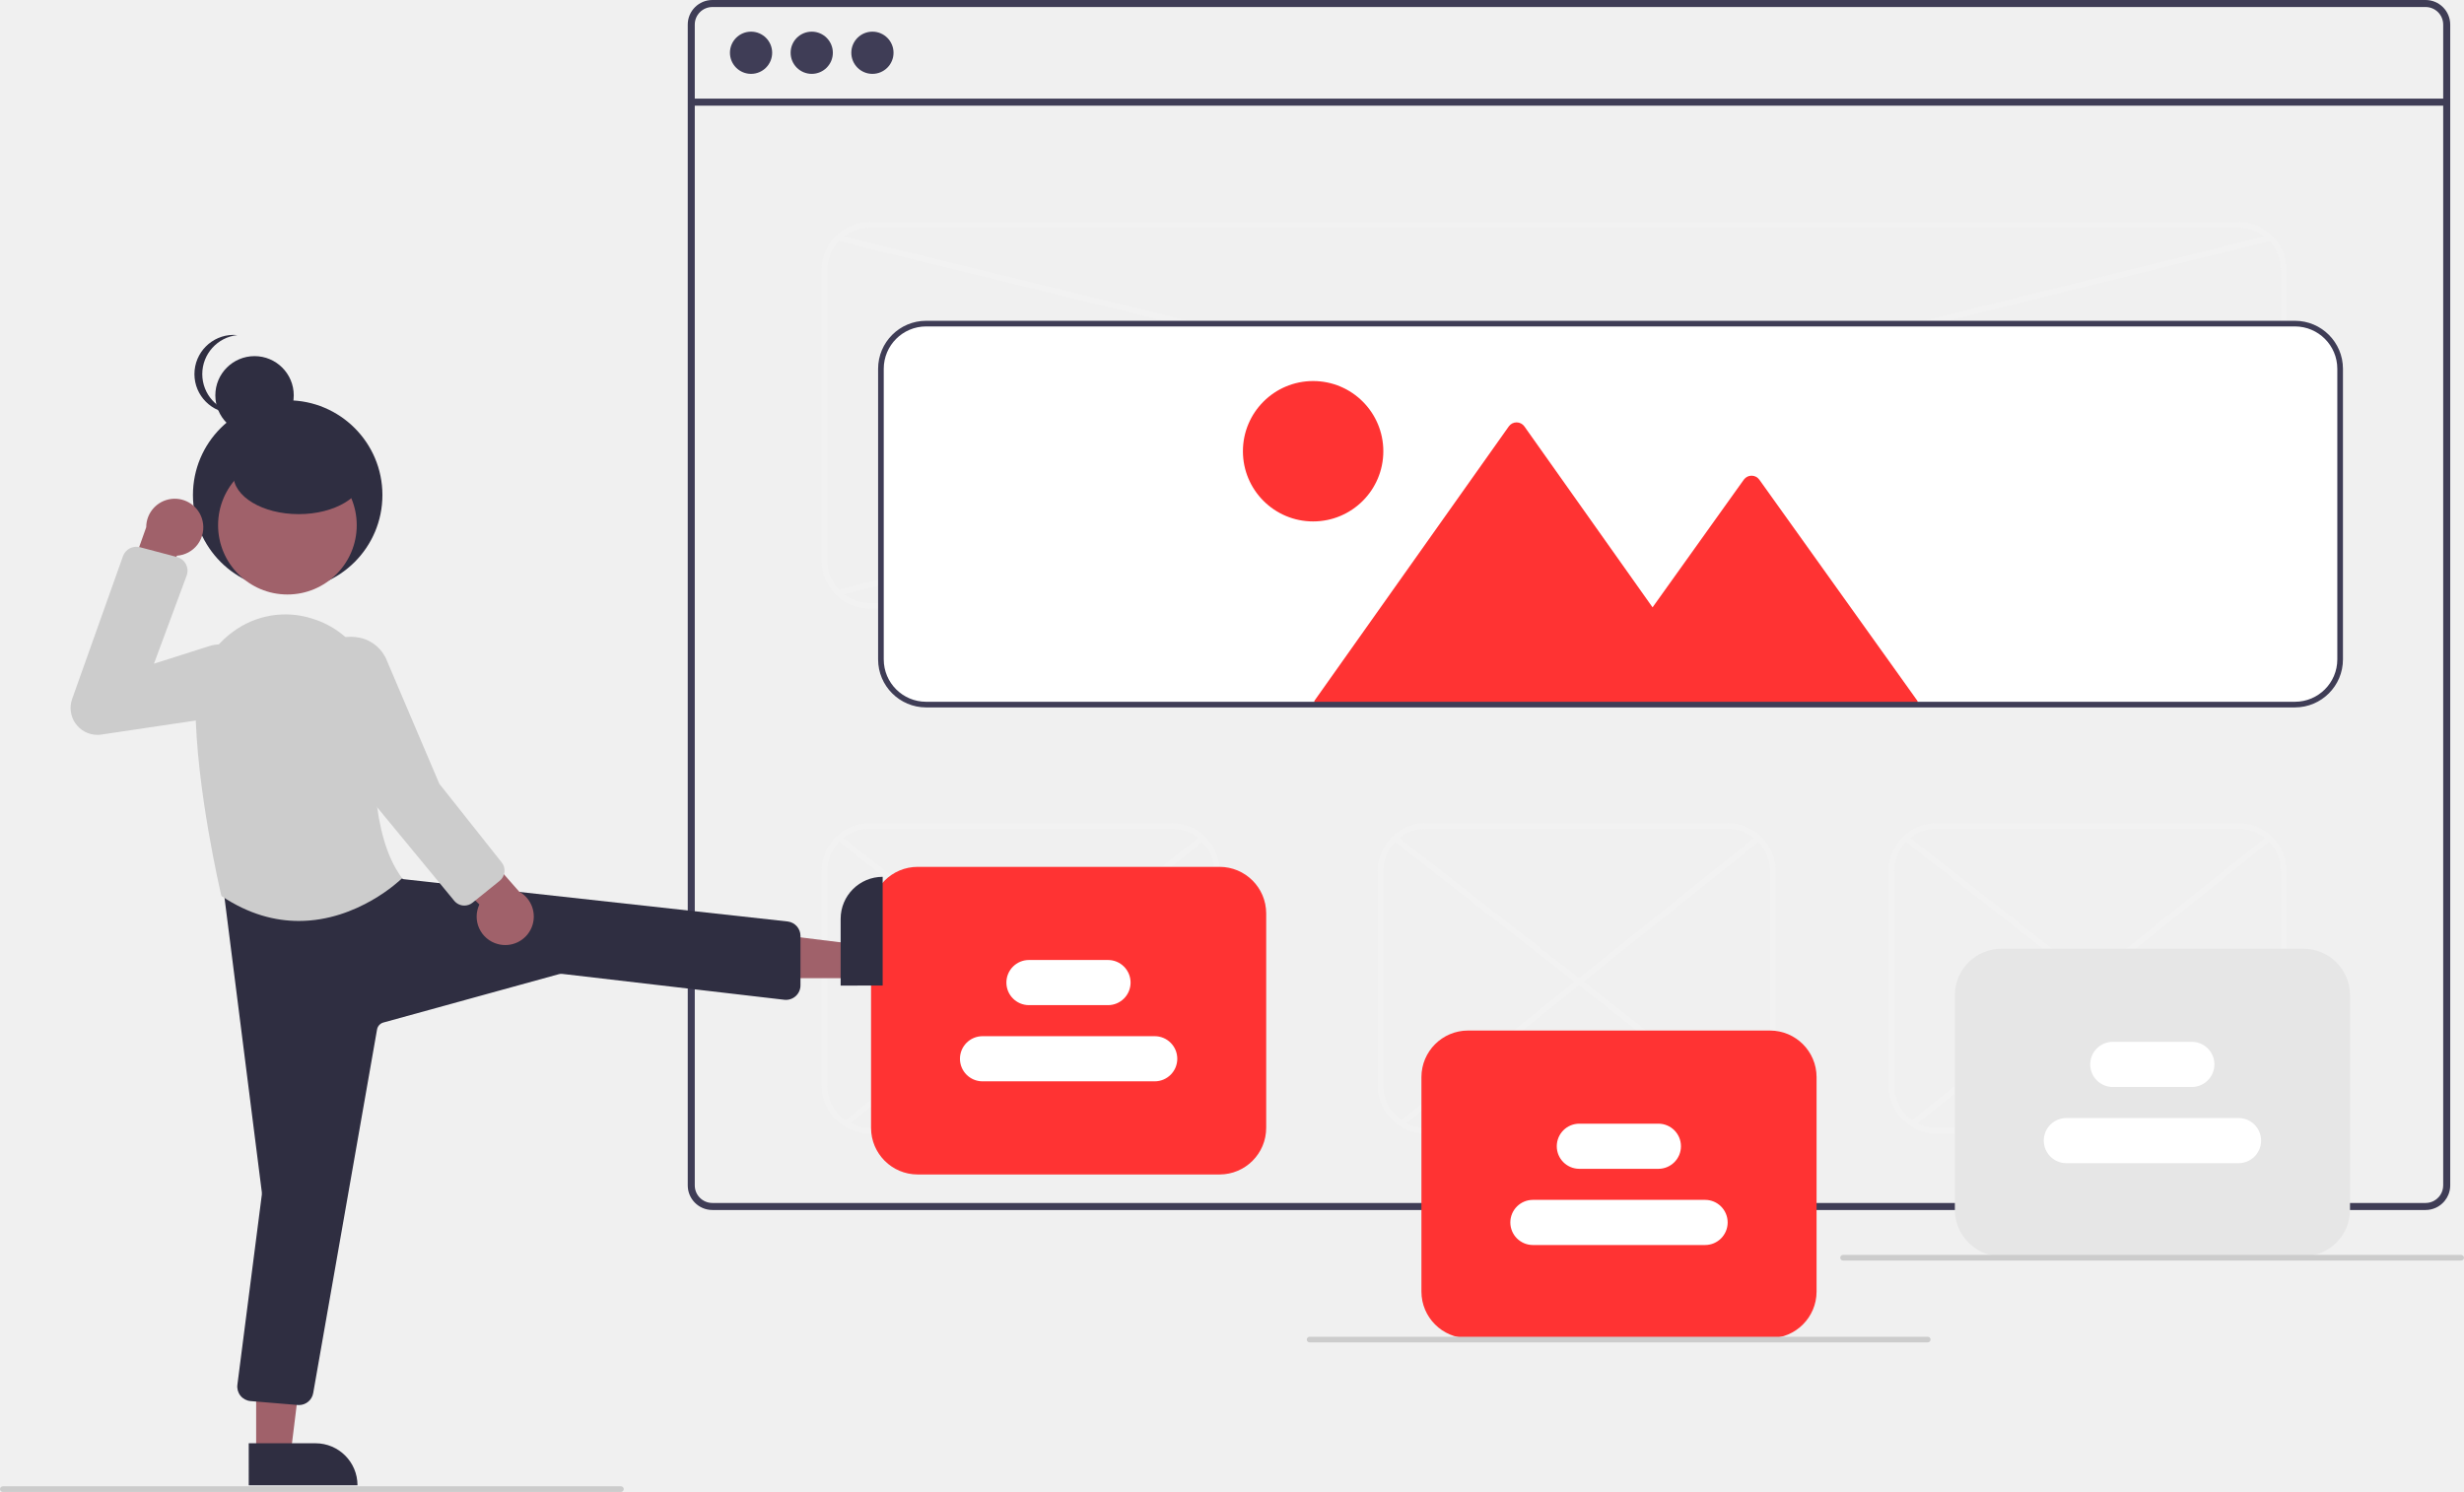
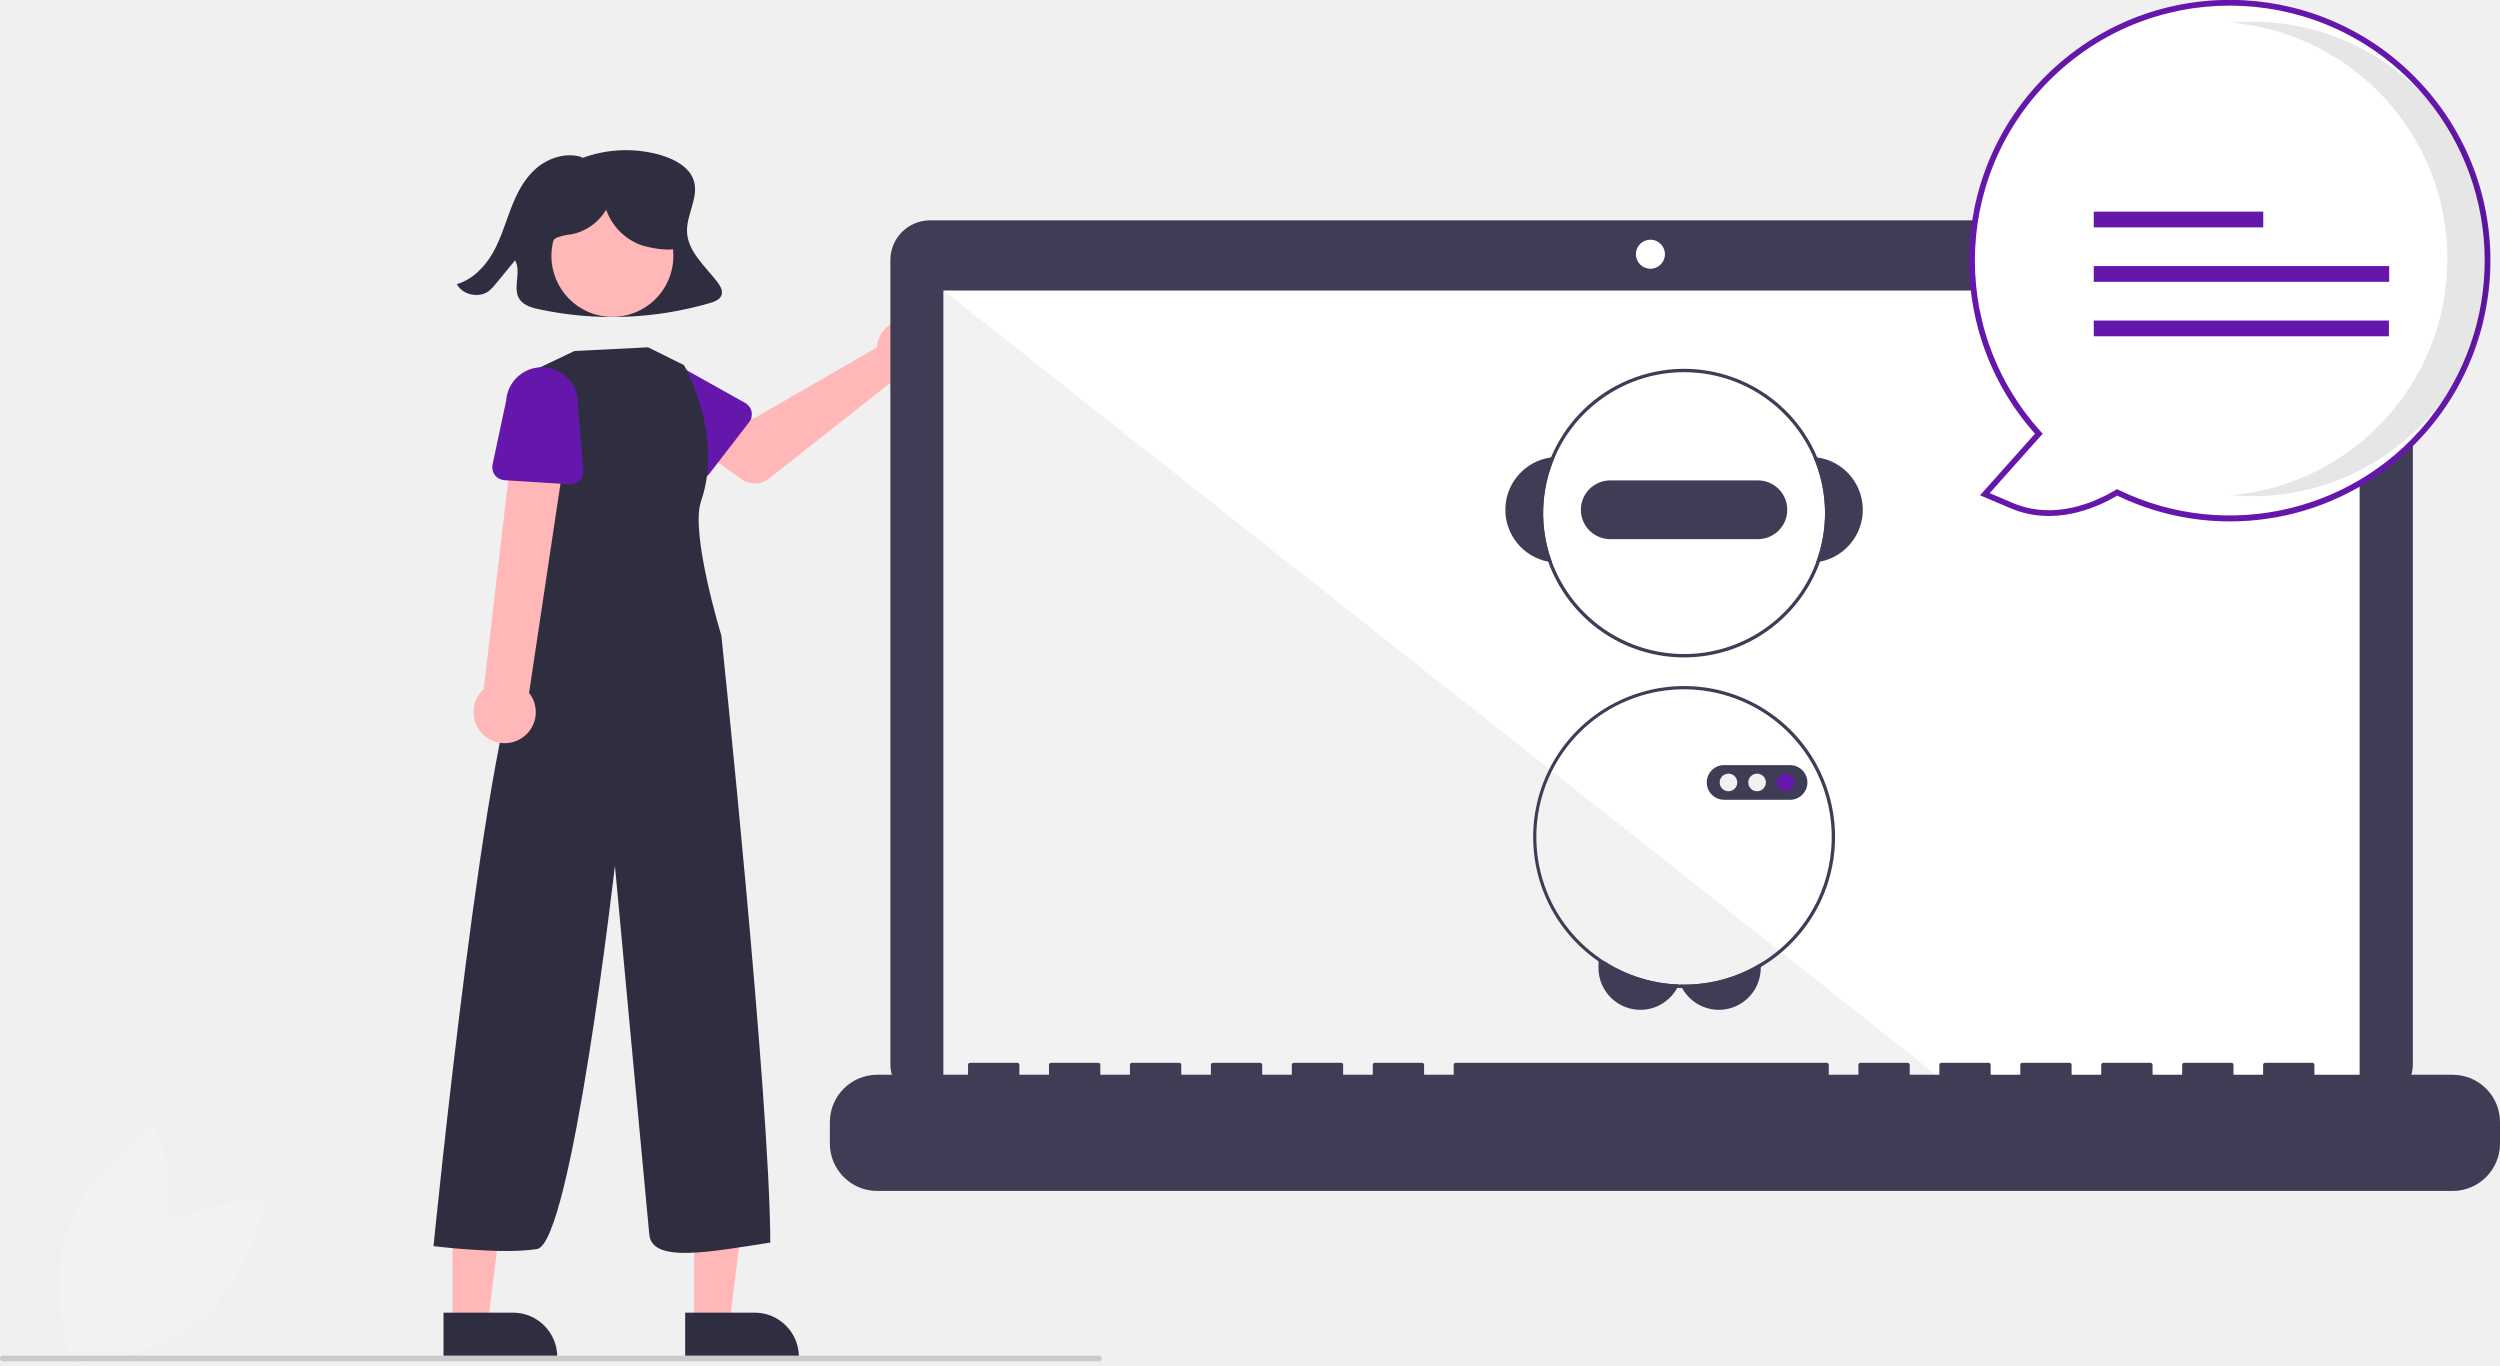
- <svg xmlns="http://www.w3.org/2000/svg" data-name="Layer 1" width="873" height="528.671" viewBox="0 0 873 528.671">
-   <path d="M1022.889,185.664h-607a8.728,8.728,0,0,0-8.72,8.72V605.704a8.728,8.728,0,0,0,8.72,8.72h607a8.712,8.712,0,0,0,6.63-3.06,2.045,2.045,0,0,0,.19-.24,8.167,8.167,0,0,0,1.25-2.11,8.507,8.507,0,0,0,.66-3.31V194.384A8.73,8.73,0,0,0,1022.889,185.664Zm6.24,420.04a6.175,6.175,0,0,1-1.03,3.42,6.446,6.446,0,0,1-2.36,2.12,6.184,6.184,0,0,1-2.85.69h-607a6.238,6.238,0,0,1-6.23-6.23V194.384a6.238,6.238,0,0,1,6.23-6.23h607a6.239,6.239,0,0,1,6.24,6.23Z" transform="translate(-163.5 -185.6643)" fill="#3f3d56" />
-   <rect x="244.911" y="34.949" width="621.957" height="2.493" fill="#3f3d56" />
-   <circle cx="266.1" cy="18.696" r="7.478" fill="#3f3d56" />
-   <circle cx="287.601" cy="18.696" r="7.478" fill="#3f3d56" />
-   <circle cx="309.101" cy="18.696" r="7.478" fill="#3f3d56" />
-   <path d="M956.614,401.336h-485a17.019,17.019,0,0,1-17-17v-103a17.019,17.019,0,0,1,17-17h485a17.019,17.019,0,0,1,17,17v103A17.019,17.019,0,0,1,956.614,401.336Zm-485-135a15.017,15.017,0,0,0-15,15v103a15.017,15.017,0,0,0,15,15h485a15.017,15.017,0,0,0,15-15v-103a15.017,15.017,0,0,0-15-15Z" transform="translate(-163.5 -185.6643)" fill="#f2f2f2" />
-   <path d="M578.614,587.336h-107a17.019,17.019,0,0,1-17-17v-76a17.019,17.019,0,0,1,17-17h107a17.019,17.019,0,0,1,17,17v76A17.019,17.019,0,0,1,578.614,587.336Zm-107-108a15.017,15.017,0,0,0-15,15v76a15.017,15.017,0,0,0,15,15h107a15.017,15.017,0,0,0,15-15v-76a15.017,15.017,0,0,0-15-15Z" transform="translate(-163.5 -185.6643)" fill="#f2f2f2" />
-   <path d="M956.614,587.336h-107a17.019,17.019,0,0,1-17-17v-76a17.019,17.019,0,0,1,17-17h107a17.019,17.019,0,0,1,17,17v76A17.019,17.019,0,0,1,956.614,587.336Zm-107-108a15.017,15.017,0,0,0-15,15v76a15.017,15.017,0,0,0,15,15h107a15.017,15.017,0,0,0,15-15v-76a15.017,15.017,0,0,0-15-15Z" transform="translate(-163.5 -185.6643)" fill="#f2f2f2" />
-   <path d="M775.614,587.336h-107a17.019,17.019,0,0,1-17-17v-76a17.019,17.019,0,0,1,17-17h107a17.019,17.019,0,0,1,17,17v76A17.019,17.019,0,0,1,775.614,587.336Zm-107-108a15.017,15.017,0,0,0-15,15v76a15.017,15.017,0,0,0,15,15h107a15.017,15.017,0,0,0,15-15v-76a15.017,15.017,0,0,0-15-15Z" transform="translate(-163.5 -185.6643)" fill="#f2f2f2" />
-   <rect x="715.471" y="68.968" width="2" height="527.397" transform="translate(59.56218 763.8853) rotate(-76.25179)" fill="#f2f2f2" />
-   <rect x="452.663" y="331.836" width="522.902" height="2" transform="translate(-222.582 -4.17702) rotate(-13.91411)" fill="#f2f2f2" />
-   <path d="M976.614,435.835h-485a16.519,16.519,0,0,1-16.5-16.5v-103a16.519,16.519,0,0,1,16.5-16.5h485a16.519,16.519,0,0,1,16.5,16.5v103A16.519,16.519,0,0,1,976.614,435.835Z" transform="translate(-163.5 -185.6643)" fill="#fff" />
-   <rect x="720.783" y="451.355" width="2" height="162.548" transform="matrix(0.61507, -0.78848, 0.78848, 0.61507, -305.626, 588.4719)" fill="#f2f2f2" />
-   <rect x="642.283" y="532.238" width="161.993" height="2" transform="translate(-338.114 383.1165) rotate(-38.66636)" fill="#f2f2f2" />
-   <rect x="523.783" y="451.355" width="2" height="162.548" transform="matrix(0.61507, -0.78848, 0.78848, 0.61507, -381.4581, 433.1421)" fill="#f2f2f2" />
-   <rect x="445.283" y="532.238" width="161.993" height="2" transform="translate(-381.2969 260.034) rotate(-38.66636)" fill="#f2f2f2" />
-   <rect x="901.783" y="451.355" width="2" height="162.548" transform="matrix(0.61507, -0.78848, 0.78848, 0.61507, -235.9528, 731.186)" fill="#f2f2f2" />
-   <rect x="823.283" y="532.238" width="161.993" height="2" transform="translate(-298.4384 496.2024) rotate(-38.66636)" fill="#f2f2f2" />
-   <path d="M790.614,659.836h-107a16.519,16.519,0,0,1-16.5-16.5v-76a16.519,16.519,0,0,1,16.5-16.5h107a16.519,16.519,0,0,1,16.5,16.5v76A16.519,16.519,0,0,1,790.614,659.836Z" transform="translate(-163.5 -185.6643)" fill="#ff3333" />
-   <path d="M846.5,661.336h-219a1,1,0,0,1,0-2h219a1,1,0,0,1,0,2Z" transform="translate(-163.5 -185.6643)" fill="#ccc" />
-   <path d="M383.5,714.336h-219a1,1,0,0,1,0-2h219a1,1,0,0,1,0,2Z" transform="translate(-163.5 -185.6643)" fill="#ccc" />
-   <path d="M751.067,599.836h-28a8,8,0,0,1,0-16h28a8,8,0,0,1,0,16Z" transform="translate(-163.5 -185.6643)" fill="#fff" />
-   <path d="M767.614,626.836h-61a8,8,0,0,1,0-16h61a8,8,0,0,1,0,16Z" transform="translate(-163.5 -185.6643)" fill="#fff" />
-   <path d="M595.614,601.836h-107a16.519,16.519,0,0,1-16.5-16.5v-76a16.519,16.519,0,0,1,16.5-16.5h107a16.519,16.519,0,0,1,16.5,16.5v76A16.519,16.519,0,0,1,595.614,601.836Z" transform="translate(-163.5 -185.6643)" fill="#ff3333" />
-   <path d="M556.067,541.836h-28a8,8,0,0,1,0-16h28a8,8,0,0,1,0,16Z" transform="translate(-163.5 -185.6643)" fill="#fff" />
-   <path d="M572.614,568.836h-61a8,8,0,1,1,0-16h61a8,8,0,0,1,0,16Z" transform="translate(-163.5 -185.6643)" fill="#fff" />
-   <path d="M979.614,630.836h-107a16.519,16.519,0,0,1-16.5-16.5v-76a16.519,16.519,0,0,1,16.5-16.5h107a16.519,16.519,0,0,1,16.5,16.5v76A16.519,16.519,0,0,1,979.614,630.836Z" transform="translate(-163.5 -185.6643)" fill="#e6e6e6" />
-   <path d="M940.067,570.836h-28a8,8,0,0,1,0-16h28a8,8,0,0,1,0,16Z" transform="translate(-163.5 -185.6643)" fill="#fff" />
-   <path d="M956.614,597.836h-61a8,8,0,0,1,0-16h61a8,8,0,0,1,0,16Z" transform="translate(-163.5 -185.6643)" fill="#fff" />
-   <polygon points="301.345 346.608 301.345 334.348 254.057 328.515 254.058 346.61 301.345 346.608" fill="#a0616a" />
-   <path d="M449.52,508.19h38.531a0,0,0,0,1,0,0v14.887a0,0,0,0,1,0,0H464.407a14.887,14.887,0,0,1-14.887-14.887v0A0,0,0,0,1,449.52,508.19Z" transform="translate(820.8972 -138.8395) rotate(89.99738)" fill="#2f2e41" />
-   <polygon points="90.755 514.923 103.015 514.922 108.847 467.634 90.753 467.635 90.755 514.923" fill="#a0616a" />
-   <path d="M251.628,697.083h38.531a0,0,0,0,1,0,0v14.887a0,0,0,0,1,0,0H266.515a14.887,14.887,0,0,1-14.887-14.887v0a0,0,0,0,1,0,0Z" transform="translate(378.3196 1223.377) rotate(179.9974)" fill="#2f2e41" />
-   <path d="M269.417,683.547c-.146,0-.293-.007-.441-.02L252.278,682.136a5.139,5.139,0,0,1-4.673-5.778l8.666-67.398a3.126,3.126,0,0,0,0-.789L242.506,499.541a5.141,5.141,0,0,1,5.028-5.786l48.693-.69a5.961,5.961,0,0,1,.742.043l.133.037,9.366,4.054,136.162,14.996a5.16,5.16,0,0,1,4.484,5.1v17.531a5.143,5.143,0,0,1-5.735,5.107l-78.662-9.169a3.043,3.043,0,0,0-1.187.091l-62.205,17.144a3.12,3.12,0,0,0-2.237,2.46L274.469,679.295A5.126,5.126,0,0,1,269.417,683.547Z" transform="translate(-163.5 -185.6643)" fill="#2f2e41" />
-   <circle cx="101.927" cy="175.413" r="33.566" fill="#2f2e41" />
-   <circle cx="90.185" cy="140.084" r="13.89" fill="#2f2e41" />
-   <path d="M235.165,318.225a13.891,13.891,0,0,1,12.443-13.814,14.042,14.042,0,0,0-1.447-.075,13.89,13.89,0,0,0,0,27.779,14.042,14.042,0,0,0,1.447-.075A13.891,13.891,0,0,1,235.165,318.225Z" transform="translate(-163.5 -185.6643)" fill="#2f2e41" />
-   <path d="M269.381,512.006c-8.338,0-17.613-2.309-27.269-8.746l-.164-.109-.045-.19c-.09-.377-8.973-37.978-9.148-67.1a32.068,32.068,0,0,1,13.199-26.269,31.129,31.129,0,0,1,28.152-4.733h0q.938.297,1.88.638a31.98,31.98,0,0,1,20.669,32.774c-1.267,15.388-1.774,43.413,9.055,58.22l.253.347-.304.303C305.451,497.347,290.39,512.006,269.381,512.006Z" transform="translate(-163.5 -185.6643)" fill="#ccc" />
-   <circle cx="101.831" cy="186.097" r="24.561" fill="#a0616a" />
-   <path d="M235.246,370.14a10.056,10.056,0,0,1-9.103,12.445l-9.477,34.455-12.236-13.968L215.305,372.495A10.11,10.11,0,0,1,235.246,370.14Z" transform="translate(-163.5 -185.6643)" fill="#a0616a" />
-   <path d="M197.992,446.061a9.519,9.519,0,0,1-8.933-12.709l18.016-50.621a5.042,5.042,0,0,1,6.005-3.165l13.129,3.476a5.013,5.013,0,0,1,3.417,6.59l-11.579,31.21,19.64-6.247a12.771,12.771,0,1,1,5.753,24.803l-44.016,6.557A9.625,9.625,0,0,1,197.992,446.061Z" transform="translate(-163.5 -185.6643)" fill="#ccc" />
-   <ellipse cx="105.831" cy="168.296" rx="23.149" ry="13.89" fill="#2f2e41" />
-   <path d="M339.798,520.171a10.056,10.056,0,0,1-6.449-14.006l-25.501-25.033,18.155-3.901,21.433,24.37a10.11,10.11,0,0,1-7.638,18.57Z" transform="translate(-163.5 -185.6643)" fill="#a0616a" />
-   <path d="M328.027,506.551a4.622,4.622,0,0,1-3.576-1.677l-27.838-33.774-21.789-41.845a13.84,13.84,0,0,1,2.067-12.538,13.289,13.289,0,0,1,11.026-5.41,17.426,17.426,0,0,1,3.214.368,13.311,13.311,0,0,1,9.561,8.353l18.458,43.363,22.121,27.904a4.639,4.639,0,0,1-.721,6.475l-9.626,7.763A4.6,4.6,0,0,1,328.027,506.551Z" transform="translate(-163.5 -185.6643)" fill="#ccc" />
-   <path d="M1035.5,632.336h-219a1,1,0,0,1,0-2h219a1,1,0,0,1,0,2Z" transform="translate(-163.5 -185.6643)" fill="#ccc" />
-   <path d="M842.884,434.071v1.265H629.184v-1.323l1.15-1.627,67.75-95.647a3.385,3.385,0,0,1,5.49,0l45.43,64.137L781.344,355.62a3.385,3.385,0,0,1,5.48,0l54.91,76.833Z" transform="translate(-163.5 -185.6643)" fill="#ff3333" />
-   <circle cx="465.241" cy="159.895" r="24.873" fill="#ff3333" />
-   <path d="M976.614,436.336h-485a17.019,17.019,0,0,1-17-17v-103a17.019,17.019,0,0,1,17-17h485a17.019,17.019,0,0,1,17,17v103A17.019,17.019,0,0,1,976.614,436.336Zm-485-135a15.017,15.017,0,0,0-15,15v103a15.017,15.017,0,0,0,15,15h485a15.017,15.017,0,0,0,15-15v-103a15.017,15.017,0,0,0-15-15Z" transform="translate(-163.5 -185.6643)" fill="#3f3d56" />
+ <svg xmlns="http://www.w3.org/2000/svg" data-name="Layer 1" width="868.98" height="474.67" viewBox="0 0 868.98 474.67">
+   <path d="M212.969,644.948c-18.517,15.79-22.361,41.687-22.361,41.687s26.179.297,44.697-15.493,22.361-41.687,22.361-41.687S231.486,629.158,212.969,644.948Z" transform="translate(-165.5099 -212.6649)" fill="#f2f2f2" />
+   <path d="M221.526,651.23c-7.888,23.022-30.565,36.105-30.565,36.105s-9.889-24.242-2.001-47.263,30.565-36.105,30.565-36.105S229.413,628.208,221.526,651.23Z" transform="translate(-165.5099 -212.6649)" fill="#f2f2f2" />
+   <path d="M414.811,310.625c-4.19-5.429-10.111-10.452-10.486-17.152-.344-6.144,4.238-12.245,2.306-18.123-1.486-4.52-6.387-7.247-11.177-8.691a43.439,43.439,0,0,0-27.916,1.075l.485-.342c-5.452-1.942-11.825.063-16.115,3.776-4.29,3.713-6.839,8.861-8.817,14.019-1.979,5.158-3.511,10.505-6.26,15.341-2.749,4.836-6.958,9.234-12.51,10.905,1.859,3.708,7.67,4.98,11.078,2.425a14.014,14.014,0,0,0,2.331-2.41q3.409-4.146,6.819-8.292c2.339,4.16-1.155,9.901,1.72,13.752,1.482,1.986,4.19,2.74,6.705,3.281a121.277,121.277,0,0,0,59.331-2.201c1.55-.457,3.261-1.086,3.904-2.489C416.951,313.879,415.912,312.053,414.811,310.625Z" transform="translate(-165.5099 -212.6649)" fill="#2f2e41" />
+   <path d="M470.538,331.812a10.527,10.527,0,0,0-.239,1.64l-42.957,24.782L416.9,352.223,405.769,366.796,423.219,379.233a8,8,0,0,0,9.598-.234l44.297-34.946a10.497,10.497,0,1,0-6.576-12.241Z" transform="translate(-165.5099 -212.6649)" fill="#ffb7b7" />
+   <path d="M425.905,359.408l-13.884,17.994a4.5,4.5,0,0,1-6.804.373l-15.717-16.321A12.497,12.497,0,0,1,404.827,341.709l19.713,11.023a4.5,4.5,0,0,1,1.365,6.676Z" transform="translate(-165.5099 -212.6649)" fill="#6517ab" />
+   <polygon points="241.288 460.267 253.548 460.266 259.38 412.978 241.286 412.979 241.288 460.267" fill="#ffb7b7" />
+   <path d="M403.67,668.929l24.144-.001h.001a15.387,15.387,0,0,1,15.386,15.386v.5l-39.531.001Z" transform="translate(-165.5099 -212.6649)" fill="#2f2e41" />
+   <polygon points="157.288 460.267 169.548 460.266 175.38 412.978 157.286 412.979 157.288 460.267" fill="#ffb7b7" />
+   <path d="M319.67,668.929l24.144-.001h.001a15.387,15.387,0,0,1,15.386,15.386v.5l-39.531.001Z" transform="translate(-165.5099 -212.6649)" fill="#2f2e41" />
+   <circle cx="378.374" cy="301.628" r="21.188" transform="translate(-128.2503 432.1653) rotate(-83.7356)" fill="#ffb7b7" />
+   <path d="M390.771,333.391l12.482,6.184s13.947,24.237,5.947,47.237c-3.884,11.167,7.053,46.763,7.053,46.763s16.947,161.237,17,211c-21.053,3.237-41.053,7.237-42.053-2.763s-11.947-128.237-11.947-128.237-15.053,131.237-27.053,133.237-36-1-36-1,19.053-192.237,32.053-204.237l2-10-.053-89.763,14.978-7.148Z" transform="translate(-165.5099 -212.6649)" fill="#2f2e41" />
+   <path d="M346.118,469.662a10.743,10.743,0,0,0,3.291-16.14l14.517-96.762-18.966-.91-11.316,96.361a10.801,10.801,0,0,0,12.474,17.451Z" transform="translate(-165.5099 -212.6649)" fill="#ffb7b7" />
+   <path d="M363.514,381.004l-22.682-1.432a4.5,4.5,0,0,1-4.118-5.429l4.726-22.16a12.497,12.497,0,0,1,24.94,1.648l1.901,22.505a4.5,4.5,0,0,1-4.768,4.868Z" transform="translate(-165.5099 -212.6649)" fill="#6517ab" />
+   <path d="M990.396,289.249H488.802a13.806,13.806,0,0,0-13.806,13.806V582.534a13.806,13.806,0,0,0,13.806,13.806H990.396a13.806,13.806,0,0,0,13.806-13.806V303.055a13.806,13.806,0,0,0-13.806-13.806Z" transform="translate(-165.5099 -212.6649)" fill="#3f3d56" />
+   <rect x="327.996" y="100.983" width="492.186" height="277.644" fill="#fff" />
+   <circle cx="573.668" cy="88.363" r="5.048" fill="#fff" />
+   <polygon points="679.425 378.627 327.996 378.627 327.996 100.983 679.425 378.627" fill="#f2f2f2" style="isolation:isolate" />
+   <path d="M1018.021,586.244H969.987v-3.461a.686.686,0,0,0-.686-.686h-16.469a.686.686,0,0,0-.686.686v3.461H941.853v-3.461a.686.686,0,0,0-.686-.686H924.698a.686.686,0,0,0-.686.686h0v3.461h-10.293v-3.461a.686.686,0,0,0-.686-.686H896.563a.686.686,0,0,0-.686.686h0v3.461h-10.293v-3.461a.686.686,0,0,0-.686-.686H868.429a.686.686,0,0,0-.686.686v3.461h-10.293v-3.461a.686.686,0,0,0-.686-.686H840.295a.686.686,0,0,0-.686.686h0v3.461H829.316v-3.461a.686.686,0,0,0-.686-.686H812.16a.686.686,0,0,0-.686.686h0v3.461h-10.293v-3.461a.686.686,0,0,0-.686-.686H671.489a.686.686,0,0,0-.686.686h0v3.461H660.51v-3.461a.686.686,0,0,0-.686-.686H643.355a.686.686,0,0,0-.686.686h0v3.461H632.375v-3.461a.686.686,0,0,0-.686-.686H615.22a.686.686,0,0,0-.686.686h0v3.461H604.241v-3.461a.686.686,0,0,0-.686-.686H587.086a.686.686,0,0,0-.686.686h0v3.461h-10.293v-3.461a.686.686,0,0,0-.686-.686H558.952a.686.686,0,0,0-.686.686h0v3.461H547.972v-3.461a.686.686,0,0,0-.686-.686H530.817a.686.686,0,0,0-.686.686v3.461h-10.293v-3.461a.686.686,0,0,0-.686-.686H502.683a.686.686,0,0,0-.686.686h0v3.461H470.431a16.469,16.469,0,0,0-16.469,16.469v7.447a16.469,16.469,0,0,0,16.469,16.469h547.59a16.469,16.469,0,0,0,16.469-16.469V602.712A16.469,16.469,0,0,0,1018.021,586.244Z" transform="translate(-165.5099 -212.6649)" fill="#3f3d56" />
+   <path d="M749.066,554.886a12.089,12.089,0,0,1-.554,1.143,14.627,14.627,0,0,1-4.433,4.987,14.564,14.564,0,0,1-22.946-11.911V546.755h1.995A50.942,50.942,0,0,0,749.066,554.886Z" transform="translate(-165.5099 -212.6649)" fill="#3f3d56" />
+   <path d="M777.53,547.443v1.662a14.559,14.559,0,0,1-27.344,6.97,12.16,12.16,0,0,1-.577-1.172c.426.012.846.018,1.272.018A51.018,51.018,0,0,0,777.53,547.443Z" transform="translate(-165.5099 -212.6649)" fill="#3f3d56" />
+   <path d="M797.152,371.656c-.437-.064-.881-.105-1.324-.134a48.982,48.982,0,0,1,.974,36.577c.443-.052.881-.122,1.318-.204a18.374,18.374,0,0,0-.968-36.239Z" transform="translate(-165.5099 -212.6649)" fill="#3f3d56" />
+   <path d="M705.933,371.522c-.443.029-.887.07-1.324.134a18.374,18.374,0,0,0-.968,36.239c.437.082.875.152,1.318.204a48.986,48.986,0,0,1,.974-36.577Z" transform="translate(-165.5099 -212.6649)" fill="#3f3d56" />
+   <path d="M797.152,371.656a50.156,50.156,0,1,0,3.891,19.365A50.228,50.228,0,0,0,797.152,371.656Zm-.35,36.443a48.982,48.982,0,1,1,3.074-17.078A49.067,49.067,0,0,1,796.802,408.099Z" transform="translate(-165.5099 -212.6649)" fill="#3f3d56" />
+   <path d="M776.545,379.647H725.216a10.207,10.207,0,0,0,0,20.415h51.328a10.207,10.207,0,0,0,0-20.415Z" transform="translate(-165.5099 -212.6649)" fill="#3f3d56" />
+   <path d="M796.802,478.185q-.28-.516-.578-1.015c-.006-.012-.012-.018-.017-.029a52.474,52.474,0,1,0-47.694,78.888c.554.029,1.114.047,1.674.047.234.012.461.012.694.012a52.108,52.108,0,0,0,26.65-7.285A52.843,52.843,0,0,0,797.91,526.9c.006-.012.012-.018.017-.029.175-.35.344-.706.513-1.067a52.419,52.419,0,0,0-1.639-47.619Zm.502,47.298q-.254.543-.525,1.067a51.686,51.686,0,0,1-19.248,20.893,51.018,51.018,0,0,1-26.65,7.478c-.426,0-.846-.006-1.272-.018q-.271,0-.543-.017a51.326,51.326,0,1,1,45.974-77.418c.006.012.012.017.017.029.204.332.402.671.589,1.009a51.263,51.263,0,0,1,1.656,46.977Z" transform="translate(-165.5099 -212.6649)" fill="#3f3d56" />
+   <path d="M791.226,479.737A6.067,6.067,0,0,0,787.726,478.611H764.786a6.025,6.025,0,1,0,0,12.05H787.726a5.959,5.959,0,0,0,1.219-.122,6.619,6.619,0,0,0,1.167-.367,6.023,6.023,0,0,0,1.114-10.435Z" transform="translate(-165.5099 -212.6649)" fill="#3f3d56" />
+   <circle cx="600.803" cy="271.971" r="3.059" fill="#f1f1f1" />
+   <circle cx="610.745" cy="271.971" r="3.059" fill="#f1f1f1" />
+   <circle cx="620.686" cy="271.971" r="3.059" fill="#6517ab" />
+   <path d="M901.407,383.818c-7.955,4.771-22.128,10.749-36.611,4.605l-9.362-3.971,18.761-21.031a89.602,89.602,0,1,1,27.212,20.397Z" transform="translate(-165.5099 -212.6649)" fill="#fff" />
+   <path d="M901.456,384.952c-7.644,4.488-22.205,10.69-37.051,4.392l-10.647-4.516,19.094-21.404a90.602,90.602,0,1,1,128.58,6.914h0a90.198,90.198,0,0,1-99.977,14.614Zm104.74-141.25A88.602,88.602,0,1,0,874.935,362.749l.604.666-18.431,20.661L865.186,387.503c14.338,6.082,28.525-.236,35.706-4.542l.464-.279.487.237a88.602,88.602,0,0,0,104.352-139.216Z" transform="translate(-165.5099 -212.6649)" fill="#6517ab" />
+   <path d="M1016.209,302.667a82.46,82.46,0,0,0-75.168-82.132c2.402-.21,4.831-.324,7.288-.324a82.456,82.456,0,0,1,0,164.913c-2.453,0-4.878-.115-7.276-.325A82.46,82.46,0,0,0,1016.209,302.667Z" transform="translate(-165.5099 -212.6649)" opacity="0.1" style="isolation:isolate" />
+   <rect x="727.772" y="73.559" width="58.92" height="5.472" fill="#6517ab" />
+   <rect x="727.772" y="92.487" width="102.692" height="5.472" fill="#6517ab" />
+   <rect x="727.772" y="111.415" width="102.591" height="5.472" fill="#6517ab" />
+   <path d="M547.51,685.859h-381a1,1,0,0,1,0-2h381a1,1,0,0,1,0,2Z" transform="translate(-165.5099 -212.6649)" fill="#cbcbcb" />
+   <path d="M400.58,287.855c-.826-3.745-3.507-6.849-6.597-9.121a27.017,27.017,0,0,0-34.537,2.1,17.649,17.649,0,0,0-5.334,8.549,10.486,10.486,0,0,0,2.235,9.548l.423.265c-.384-1.628.881-3.255,2.392-3.973a19.11,19.11,0,0,1,4.878-1.094,17.935,17.935,0,0,0,12.157-8.578,20.254,20.254,0,0,0,11.607,12.097c2.8,1.095,10.492,2.601,13.158,1.211C404.363,297.086,401.406,291.601,400.58,287.855Z" transform="translate(-165.5099 -212.6649)" fill="#2f2e41" />
</svg>
